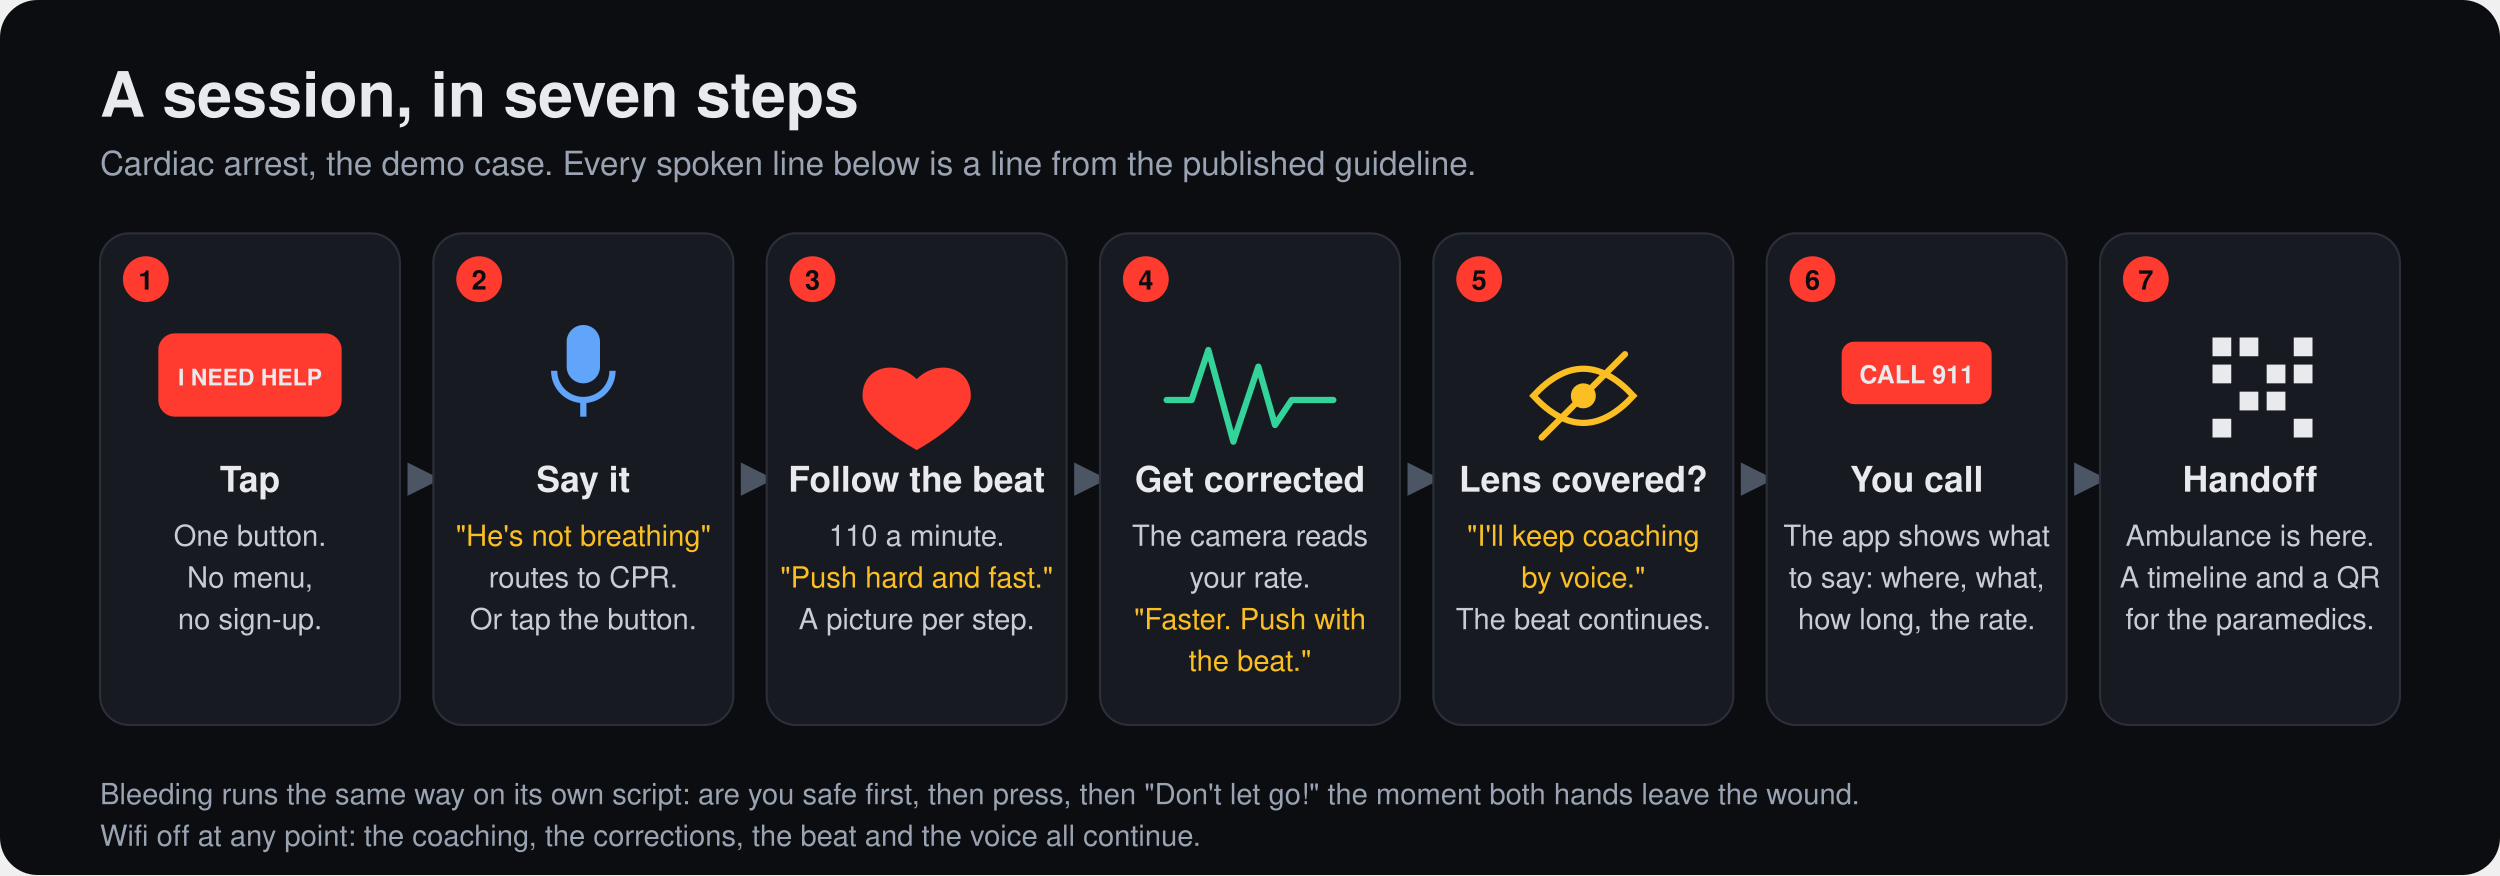
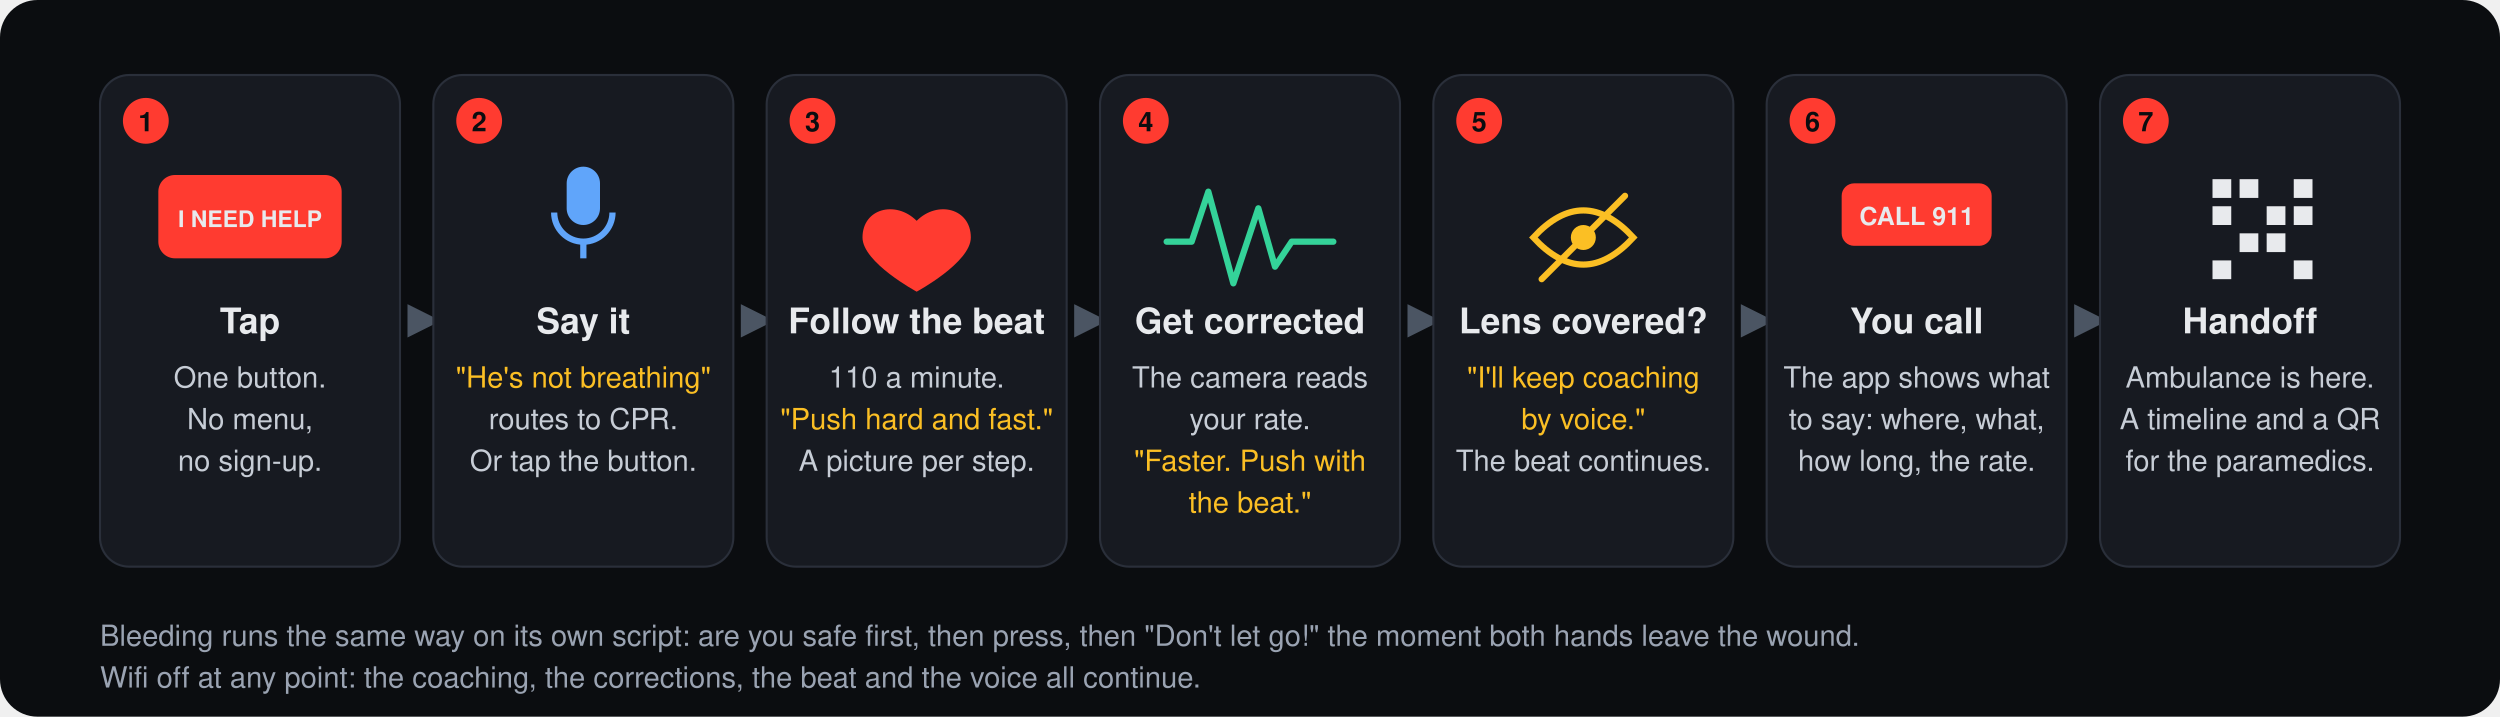
- <svg xmlns="http://www.w3.org/2000/svg" viewBox="0 0 1200 420" width="1200" height="420" role="img" aria-label="A session in seven steps: tap I NEED HELP; say what happened; follow the beat at 110; get corrected when the camera reads your rate; keep going by voice when the lens is covered; call 911 and read the SITREP; hand a timeline to the paramedics.">
+ <svg xmlns="http://www.w3.org/2000/svg" viewBox="0 0 1200 344" width="1200" height="344" role="img" aria-label="A session in seven steps: tap I NEED HELP; say what happened; follow the beat at 110; get corrected when the camera reads your rate; keep going by voice when the lens is covered; call 911 and read the SITREP; hand a timeline to the paramedics.">
  <defs>
    <marker id="arrow" viewBox="0 0 10 10" refX="9" refY="5" markerWidth="8" markerHeight="8" orient="auto-start-reverse">
      <path d="M 0 0 L 10 5 L 0 10 z" fill="#4b5563" />
    </marker>
  </defs>
  <style>
    text { font-family: -apple-system, "Segoe UI", Helvetica, Arial, sans-serif; fill: #e8eaed; }
    .h { font-size: 30px; font-weight: 700; }
    .sub { font-size: 16px; fill: #9aa3b2; }
    .num { font-size: 13px; font-weight: 800; fill: #0b0d10; }
    .t { font-size: 17px; font-weight: 700; }
    .b { font-size: 14px; fill: #c7cdd6; }
    .q { font-size: 14px; fill: #fbbf24; }
    .foot { font-size: 14px; fill: #9aa3b2; }
    .mint { fill: #34d399; } .red { fill: #ff3b30; } .blue { fill: #60a5fa; } .amber { fill: #fbbf24; }
  </style>
-   <rect width="1200" height="420" rx="18" fill="#0b0d10" />
-   <text class="h" x="48" y="56">A session, in seven steps</text>
-   <text class="sub" x="48" y="84">Cardiac arrest, the demo case. Every spoken line below is a line from the published guideline.</text>
-   <rect x="48" y="112" width="144" height="236" rx="14" fill="#171a21" stroke="#2a2f3a" />
-   <circle cx="70" cy="134" r="11" fill="#ff3b30" />
-   <text class="num" x="70" y="139" text-anchor="middle">1</text>
-   <rect x="76" y="160" width="88" height="40" rx="8" fill="#ff3b30" />
-   <text x="120" y="185" text-anchor="middle" font-size="11" font-weight="800" fill="#ffffff">I NEED HELP</text>
-   <text class="t" x="120" y="236" text-anchor="middle">Tap</text>
-   <text class="b" x="120" y="262" text-anchor="middle">One button.</text>
-   <text class="b" x="120" y="282" text-anchor="middle">No menu,</text>
-   <text class="b" x="120" y="302" text-anchor="middle">no sign-up.</text>
-   <line x1="196" y1="230" x2="210" y2="230" stroke="#4b5563" stroke-width="2" marker-end="url(#arrow)" />
-   <rect x="208" y="112" width="144" height="236" rx="14" fill="#171a21" stroke="#2a2f3a" />
-   <circle cx="230" cy="134" r="11" fill="#ff3b30" />
-   <text class="num" x="230" y="139" text-anchor="middle">2</text>
-   <rect x="272" y="156" width="16" height="28" rx="8" fill="#60a5fa" />
-   <path d="M 266 178 a 14 14 0 0 0 28 0" fill="none" stroke="#60a5fa" stroke-width="3" />
-   <line x1="280" y1="192" x2="280" y2="200" stroke="#60a5fa" stroke-width="3" />
-   <text class="t" x="280" y="236" text-anchor="middle">Say it</text>
-   <text class="q" x="280" y="262" text-anchor="middle">"He's not breathing"</text>
-   <text class="b" x="280" y="282" text-anchor="middle">routes to CPR.</text>
-   <text class="b" x="280" y="302" text-anchor="middle">Or tap the button.</text>
-   <line x1="356" y1="230" x2="370" y2="230" stroke="#4b5563" stroke-width="2" marker-end="url(#arrow)" />
-   <rect x="368" y="112" width="144" height="236" rx="14" fill="#171a21" stroke="#2a2f3a" />
-   <circle cx="390" cy="134" r="11" fill="#ff3b30" />
-   <text class="num" x="390" y="139" text-anchor="middle">3</text>
-   <path d="M 440 182 c -10 -10 -26 -6 -26 8 c 0 12 26 26 26 26 c 0 0 26 -14 26 -26 c 0 -14 -16 -18 -26 -8 z" fill="#ff3b30" />
-   <text class="t" x="440" y="236" text-anchor="middle">Follow the beat</text>
-   <text class="b" x="440" y="262" text-anchor="middle">110 a minute.</text>
-   <text class="q" x="440" y="282" text-anchor="middle">"Push hard and fast."</text>
-   <text class="b" x="440" y="302" text-anchor="middle">A picture per step.</text>
-   <line x1="516" y1="230" x2="530" y2="230" stroke="#4b5563" stroke-width="2" marker-end="url(#arrow)" />
-   <rect x="528" y="112" width="144" height="236" rx="14" fill="#171a21" stroke="#2a2f3a" />
-   <circle cx="550" cy="134" r="11" fill="#ff3b30" />
-   <text class="num" x="550" y="139" text-anchor="middle">4</text>
-   <polyline points="560,192 572,192 580,168 592,212 604,176 612,204 620,192 640,192" fill="none" stroke="#34d399" stroke-width="3" stroke-linejoin="round" stroke-linecap="round" />
-   <text class="t" x="600" y="236" text-anchor="middle">Get corrected</text>
-   <text class="b" x="600" y="262" text-anchor="middle">The camera reads</text>
-   <text class="b" x="600" y="282" text-anchor="middle">your rate.</text>
-   <text class="q" x="600" y="302" text-anchor="middle">"Faster. Push with</text>
-   <text class="q" x="600" y="322" text-anchor="middle">the beat."</text>
-   <line x1="676" y1="230" x2="690" y2="230" stroke="#4b5563" stroke-width="2" marker-end="url(#arrow)" />
-   <rect x="688" y="112" width="144" height="236" rx="14" fill="#171a21" stroke="#2a2f3a" />
-   <circle cx="710" cy="134" r="11" fill="#ff3b30" />
-   <text class="num" x="710" y="139" text-anchor="middle">5</text>
-   <path d="M 736 190 q 24 -26 48 0 q -24 26 -48 0 z" fill="none" stroke="#fbbf24" stroke-width="3" />
-   <circle cx="760" cy="190" r="6" fill="#fbbf24" />
-   <line x1="740" y1="210" x2="780" y2="170" stroke="#fbbf24" stroke-width="3" stroke-linecap="round" />
-   <text class="t" x="760" y="236" text-anchor="middle">Lens covered?</text>
-   <text class="q" x="760" y="262" text-anchor="middle">"I'll keep coaching</text>
-   <text class="q" x="760" y="282" text-anchor="middle">by voice."</text>
-   <text class="b" x="760" y="302" text-anchor="middle">The beat continues.</text>
-   <line x1="836" y1="230" x2="850" y2="230" stroke="#4b5563" stroke-width="2" marker-end="url(#arrow)" />
-   <rect x="848" y="112" width="144" height="236" rx="14" fill="#171a21" stroke="#2a2f3a" />
-   <circle cx="870" cy="134" r="11" fill="#ff3b30" />
-   <text class="num" x="870" y="139" text-anchor="middle">6</text>
-   <rect x="884" y="164" width="72" height="30" rx="6" fill="#ff3b30" />
-   <text x="920" y="184" text-anchor="middle" font-size="12" font-weight="800" fill="#ffffff">CALL 911</text>
-   <text class="t" x="920" y="236" text-anchor="middle">You call</text>
-   <text class="b" x="920" y="262" text-anchor="middle">The app shows what</text>
-   <text class="b" x="920" y="282" text-anchor="middle">to say: where, what,</text>
-   <text class="b" x="920" y="302" text-anchor="middle">how long, the rate.</text>
-   <line x1="996" y1="230" x2="1010" y2="230" stroke="#4b5563" stroke-width="2" marker-end="url(#arrow)" />
-   <rect x="1008" y="112" width="144" height="236" rx="14" fill="#171a21" stroke="#2a2f3a" />
-   <circle cx="1030" cy="134" r="11" fill="#ff3b30" />
-   <text class="num" x="1030" y="139" text-anchor="middle">7</text>
-   <g fill="#e8eaed">
-     <rect x="1062" y="162" width="9" height="9" />
-     <rect x="1075" y="162" width="9" height="9" />
-     <rect x="1101" y="162" width="9" height="9" />
-     <rect x="1062" y="175" width="9" height="9" />
-     <rect x="1088" y="175" width="9" height="9" />
-     <rect x="1101" y="175" width="9" height="9" />
-     <rect x="1075" y="188" width="9" height="9" />
-     <rect x="1088" y="188" width="9" height="9" />
-     <rect x="1062" y="201" width="9" height="9" />
-     <rect x="1101" y="201" width="9" height="9" />
+   <rect width="1200" height="344" rx="18" fill="#0b0d10" />
+   <g transform="translate(0,-76)">
+     <rect x="48" y="112" width="144" height="236" rx="14" fill="#171a21" stroke="#2a2f3a" />
+     <circle cx="70" cy="134" r="11" fill="#ff3b30" />
+     <text class="num" x="70" y="139" text-anchor="middle">1</text>
+     <rect x="76" y="160" width="88" height="40" rx="8" fill="#ff3b30" />
+     <text x="120" y="185" text-anchor="middle" font-size="11" font-weight="800" fill="#ffffff">I NEED HELP</text>
+     <text class="t" x="120" y="236" text-anchor="middle">Tap</text>
+     <text class="b" x="120" y="262" text-anchor="middle">One button.</text>
+     <text class="b" x="120" y="282" text-anchor="middle">No menu,</text>
+     <text class="b" x="120" y="302" text-anchor="middle">no sign-up.</text>
+     <line x1="196" y1="230" x2="210" y2="230" stroke="#4b5563" stroke-width="2" marker-end="url(#arrow)" />
+     <rect x="208" y="112" width="144" height="236" rx="14" fill="#171a21" stroke="#2a2f3a" />
+     <circle cx="230" cy="134" r="11" fill="#ff3b30" />
+     <text class="num" x="230" y="139" text-anchor="middle">2</text>
+     <rect x="272" y="156" width="16" height="28" rx="8" fill="#60a5fa" />
+     <path d="M 266 178 a 14 14 0 0 0 28 0" fill="none" stroke="#60a5fa" stroke-width="3" />
+     <line x1="280" y1="192" x2="280" y2="200" stroke="#60a5fa" stroke-width="3" />
+     <text class="t" x="280" y="236" text-anchor="middle">Say it</text>
+     <text class="q" x="280" y="262" text-anchor="middle">"He's not breathing"</text>
+     <text class="b" x="280" y="282" text-anchor="middle">routes to CPR.</text>
+     <text class="b" x="280" y="302" text-anchor="middle">Or tap the button.</text>
+     <line x1="356" y1="230" x2="370" y2="230" stroke="#4b5563" stroke-width="2" marker-end="url(#arrow)" />
+     <rect x="368" y="112" width="144" height="236" rx="14" fill="#171a21" stroke="#2a2f3a" />
+     <circle cx="390" cy="134" r="11" fill="#ff3b30" />
+     <text class="num" x="390" y="139" text-anchor="middle">3</text>
+     <path d="M 440 182 c -10 -10 -26 -6 -26 8 c 0 12 26 26 26 26 c 0 0 26 -14 26 -26 c 0 -14 -16 -18 -26 -8 z" fill="#ff3b30" />
+     <text class="t" x="440" y="236" text-anchor="middle">Follow the beat</text>
+     <text class="b" x="440" y="262" text-anchor="middle">110 a minute.</text>
+     <text class="q" x="440" y="282" text-anchor="middle">"Push hard and fast."</text>
+     <text class="b" x="440" y="302" text-anchor="middle">A picture per step.</text>
+     <line x1="516" y1="230" x2="530" y2="230" stroke="#4b5563" stroke-width="2" marker-end="url(#arrow)" />
+     <rect x="528" y="112" width="144" height="236" rx="14" fill="#171a21" stroke="#2a2f3a" />
+     <circle cx="550" cy="134" r="11" fill="#ff3b30" />
+     <text class="num" x="550" y="139" text-anchor="middle">4</text>
+     <polyline points="560,192 572,192 580,168 592,212 604,176 612,204 620,192 640,192" fill="none" stroke="#34d399" stroke-width="3" stroke-linejoin="round" stroke-linecap="round" />
+     <text class="t" x="600" y="236" text-anchor="middle">Get corrected</text>
+     <text class="b" x="600" y="262" text-anchor="middle">The camera reads</text>
+     <text class="b" x="600" y="282" text-anchor="middle">your rate.</text>
+     <text class="q" x="600" y="302" text-anchor="middle">"Faster. Push with</text>
+     <text class="q" x="600" y="322" text-anchor="middle">the beat."</text>
+     <line x1="676" y1="230" x2="690" y2="230" stroke="#4b5563" stroke-width="2" marker-end="url(#arrow)" />
+     <rect x="688" y="112" width="144" height="236" rx="14" fill="#171a21" stroke="#2a2f3a" />
+     <circle cx="710" cy="134" r="11" fill="#ff3b30" />
+     <text class="num" x="710" y="139" text-anchor="middle">5</text>
+     <path d="M 736 190 q 24 -26 48 0 q -24 26 -48 0 z" fill="none" stroke="#fbbf24" stroke-width="3" />
+     <circle cx="760" cy="190" r="6" fill="#fbbf24" />
+     <line x1="740" y1="210" x2="780" y2="170" stroke="#fbbf24" stroke-width="3" stroke-linecap="round" />
+     <text class="t" x="760" y="236" text-anchor="middle">Lens covered?</text>
+     <text class="q" x="760" y="262" text-anchor="middle">"I'll keep coaching</text>
+     <text class="q" x="760" y="282" text-anchor="middle">by voice."</text>
+     <text class="b" x="760" y="302" text-anchor="middle">The beat continues.</text>
+     <line x1="836" y1="230" x2="850" y2="230" stroke="#4b5563" stroke-width="2" marker-end="url(#arrow)" />
+     <rect x="848" y="112" width="144" height="236" rx="14" fill="#171a21" stroke="#2a2f3a" />
+     <circle cx="870" cy="134" r="11" fill="#ff3b30" />
+     <text class="num" x="870" y="139" text-anchor="middle">6</text>
+     <rect x="884" y="164" width="72" height="30" rx="6" fill="#ff3b30" />
+     <text x="920" y="184" text-anchor="middle" font-size="12" font-weight="800" fill="#ffffff">CALL 911</text>
+     <text class="t" x="920" y="236" text-anchor="middle">You call</text>
+     <text class="b" x="920" y="262" text-anchor="middle">The app shows what</text>
+     <text class="b" x="920" y="282" text-anchor="middle">to say: where, what,</text>
+     <text class="b" x="920" y="302" text-anchor="middle">how long, the rate.</text>
+     <line x1="996" y1="230" x2="1010" y2="230" stroke="#4b5563" stroke-width="2" marker-end="url(#arrow)" />
+     <rect x="1008" y="112" width="144" height="236" rx="14" fill="#171a21" stroke="#2a2f3a" />
+     <circle cx="1030" cy="134" r="11" fill="#ff3b30" />
+     <text class="num" x="1030" y="139" text-anchor="middle">7</text>
+     <g fill="#e8eaed">
+       <rect x="1062" y="162" width="9" height="9" />
+       <rect x="1075" y="162" width="9" height="9" />
+       <rect x="1101" y="162" width="9" height="9" />
+       <rect x="1062" y="175" width="9" height="9" />
+       <rect x="1088" y="175" width="9" height="9" />
+       <rect x="1101" y="175" width="9" height="9" />
+       <rect x="1075" y="188" width="9" height="9" />
+       <rect x="1088" y="188" width="9" height="9" />
+       <rect x="1062" y="201" width="9" height="9" />
+       <rect x="1101" y="201" width="9" height="9" />
+     </g>
+     <text class="t" x="1080" y="236" text-anchor="middle">Handoff</text>
+     <text class="b" x="1080" y="262" text-anchor="middle">Ambulance is here.</text>
+     <text class="b" x="1080" y="282" text-anchor="middle">A timeline and a QR</text>
+     <text class="b" x="1080" y="302" text-anchor="middle">for the paramedics.</text>
+     <text class="foot" x="48" y="386">Bleeding runs the same way on its own script: are you safe first, then press, then "Don't let go!" the moment both hands leave the wound.</text>
+     <text class="foot" x="48" y="406">Wifi off at any point: the coaching, the corrections, the beat and the voice all continue.</text>
  </g>
-   <text class="t" x="1080" y="236" text-anchor="middle">Handoff</text>
-   <text class="b" x="1080" y="262" text-anchor="middle">Ambulance is here.</text>
-   <text class="b" x="1080" y="282" text-anchor="middle">A timeline and a QR</text>
-   <text class="b" x="1080" y="302" text-anchor="middle">for the paramedics.</text>
-   <text class="foot" x="48" y="386">Bleeding runs the same way on its own script: are you safe first, then press, then "Don't let go!" the moment both hands leave the wound.</text>
-   <text class="foot" x="48" y="406">Wifi off at any point: the coaching, the corrections, the beat and the voice all continue.</text>
</svg>
